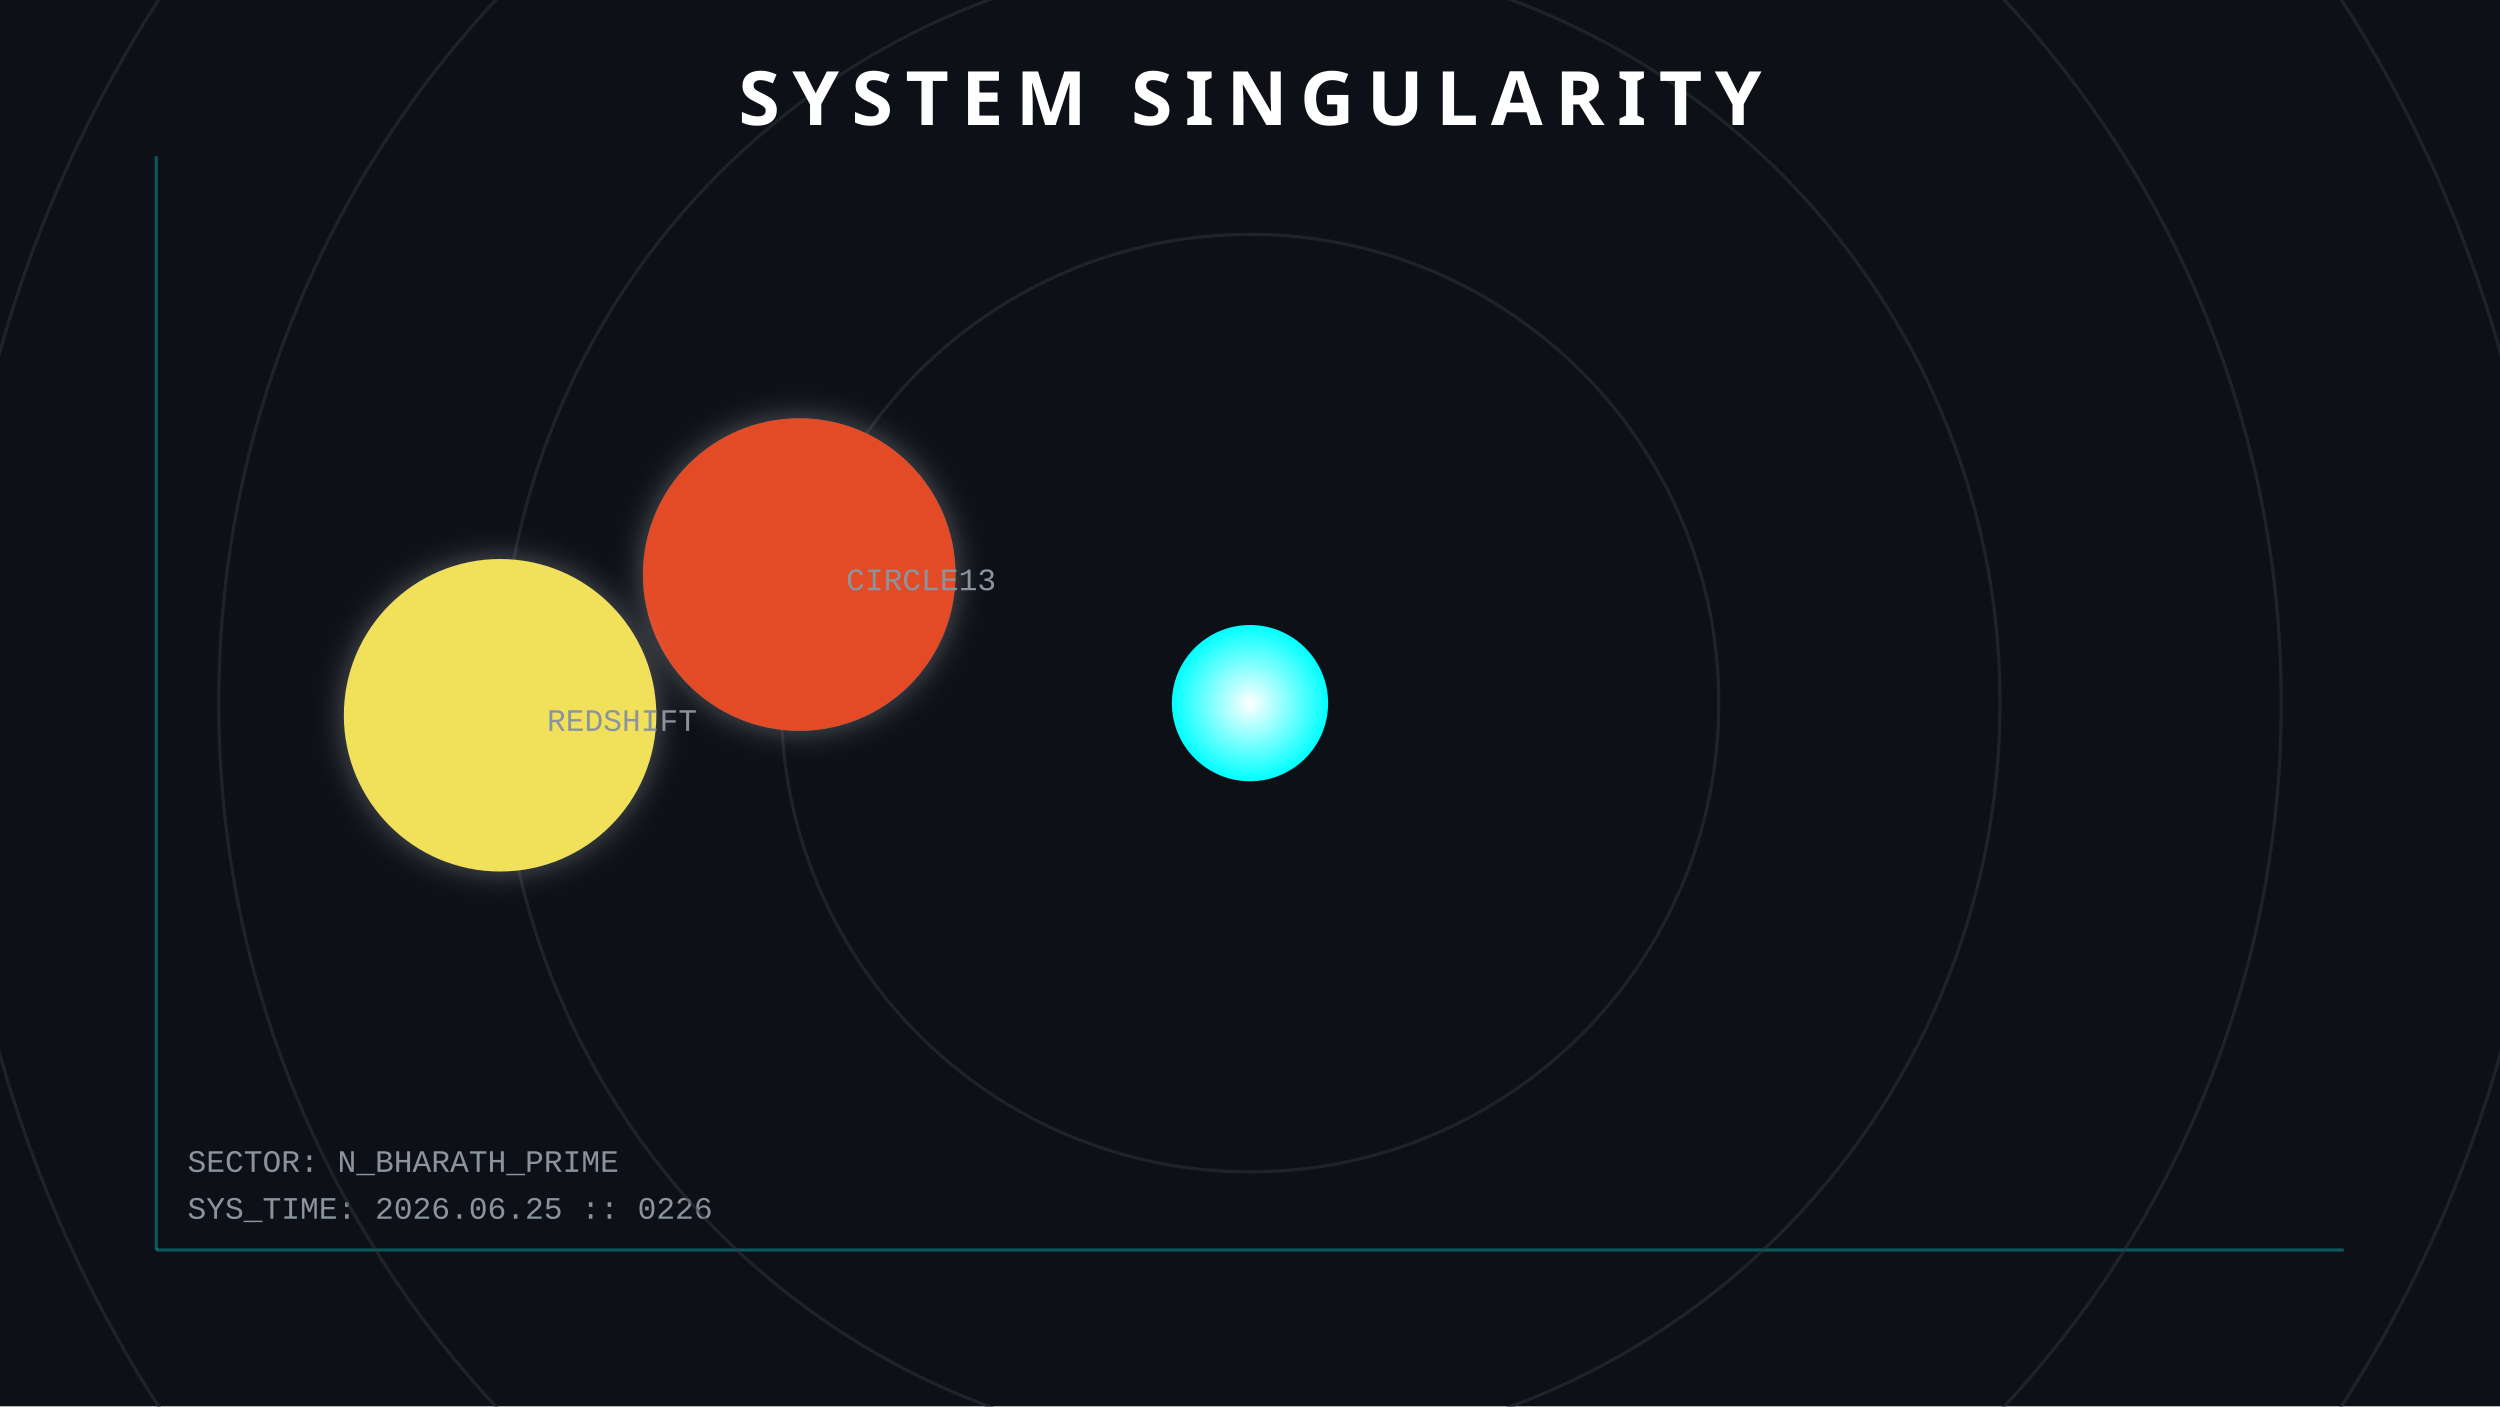
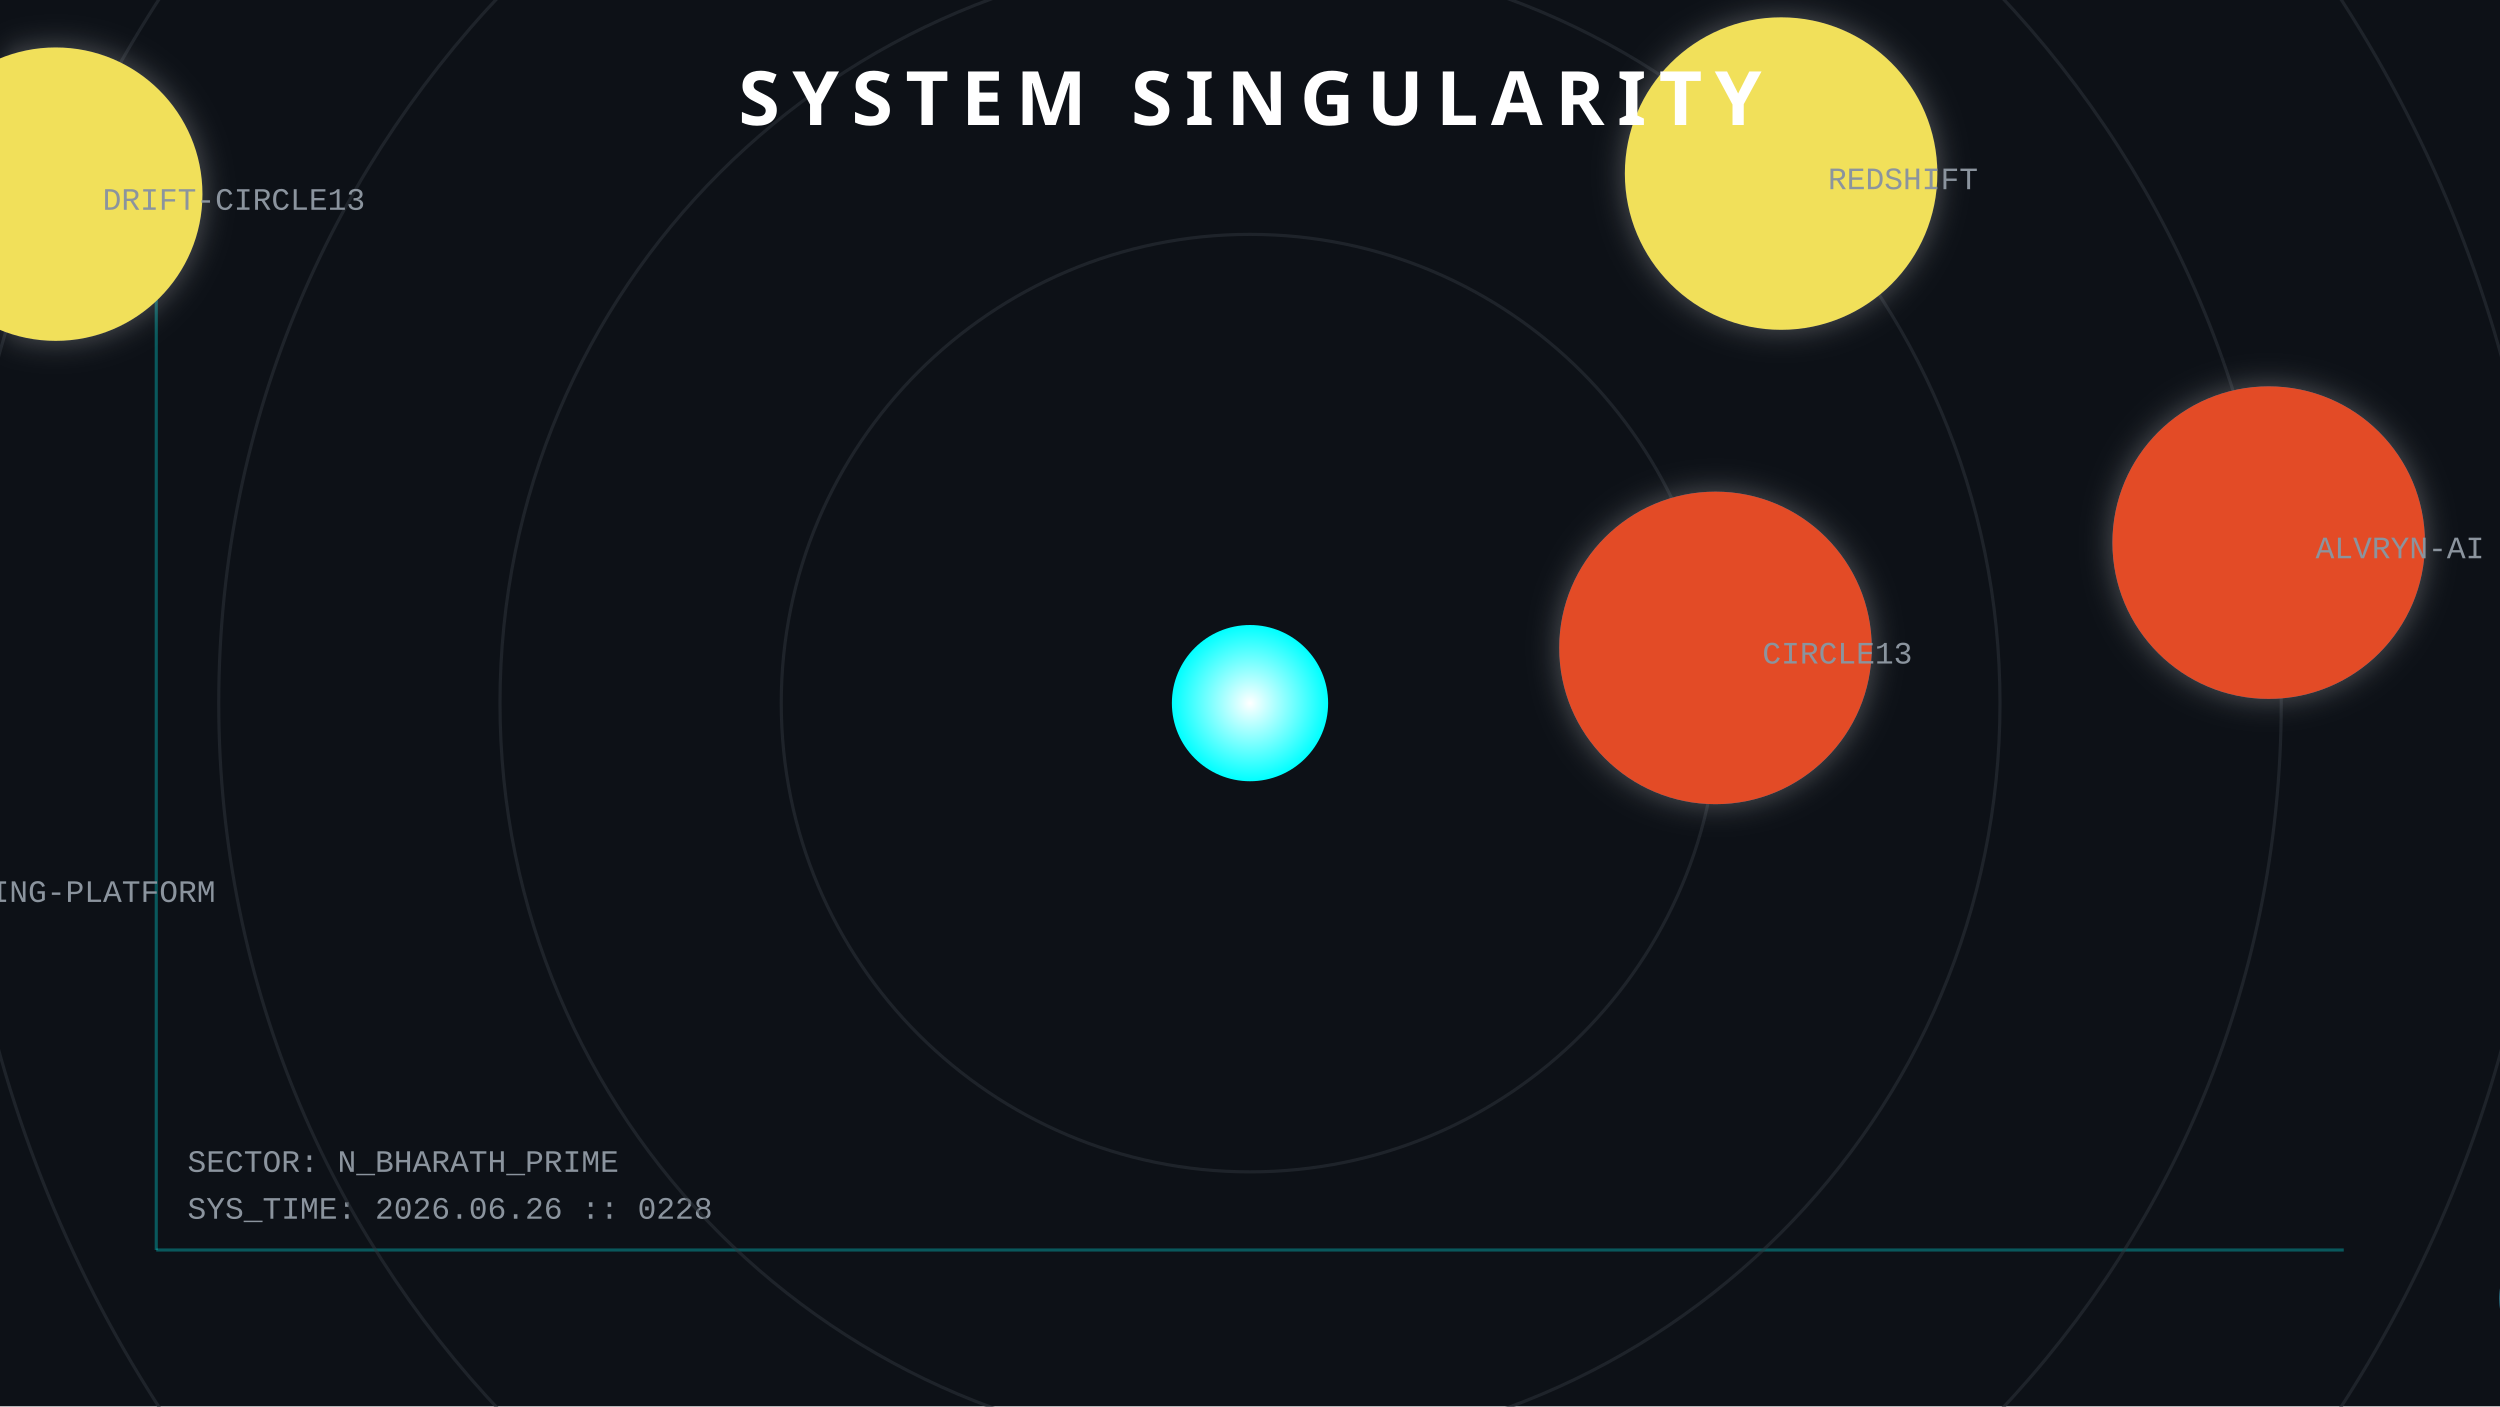
<svg xmlns="http://www.w3.org/2000/svg" width="800" height="450">
  <style>
        .orbit { fill: none; stroke: #30363d; stroke-width: 1; opacity: 0.5; }
        .planet { filter: drop-shadow(0 0 5px rgba(255,255,255,0.3)); }
        .text { font-family: 'Courier New', monospace; fill: #8b949e; font-size: 10px; }
        .title { font-family: sans-serif; fill: white; font-weight: bold; font-size: 24px; letter-spacing: 4px; }
        .hud-line { stroke: #00ffff; stroke-width: 1; opacity: 0.3; }
        
        /* ANIMATIONS */
        @keyframes pulse { 0% { r: 25; opacity: 0.8; } 50% { r: 30; opacity: 0.4; } 100% { r: 25; opacity: 0.8; } }
        .sun { animation: pulse 4s infinite; }
    </style>
  <rect width="100%" height="100%" fill="#0d1117" />
  <line x1="50" y1="50" x2="50" y2="400" class="hud-line" />
  <line x1="50" y1="400" x2="750" y2="400" class="hud-line" />
-   <text x="60" y="390" class="text">SYS_TIME: 2026.06.25 :: 0226</text>
+   <text x="60" y="390" class="text">SYS_TIME: 2026.06.26 :: 0228</text>
  <text x="60" y="375" class="text">SECTOR: N_BHARATH_PRIME</text>
  <circle cx="400" cy="225" r="25" fill="url(#grad1)" class="sun" />
  <defs>
    <radialGradient id="grad1" cx="50%" cy="50%" r="50%" fx="50%" fy="50%">
      <stop offset="0%" style="stop-color:white;stop-opacity:1" />
      <stop offset="100%" style="stop-color:#00ffff;stop-opacity:1" />
    </radialGradient>
  </defs>
  <circle cx="400" cy="225" r="150.0" class="orbit" />
-   <circle cx="255.751" cy="183.862" r="50" fill="#e34c26" class="planet" />
-   <text x="270.751" y="188.862" class="text" fill="white">CIRCLE13</text>
+   <circle cx="548.956" cy="207.332" r="50" fill="#e34c26" class="planet" />
+   <text x="563.956" y="212.332" class="text" fill="white">CIRCLE13</text>
  <circle cx="400" cy="225" r="240.0" class="orbit" />
-   <circle cx="160.031" cy="228.884" r="50" fill="#f1e05a" class="planet" />
-   <text x="175.031" y="233.884" class="text" fill="white">REDSHIFT</text>
+   <circle cx="569.955" cy="55.544" r="50" fill="#f1e05a" class="planet" />
+   <text x="584.955" y="60.544" class="text" fill="white">REDSHIFT</text>
  <circle cx="400" cy="225" r="330.0" class="orbit" />
-   <circle cx="555.327" cy="516.159" r="50" fill="#e34c26" class="planet" />
-   <text x="570.327" y="521.159" class="text" fill="white">ALVRYN-AI</text>
+   <circle cx="725.979" cy="173.641" r="50" fill="#e34c26" class="planet" />
+   <text x="740.979" y="178.641" class="text" fill="white">ALVRYN-AI</text>
  <circle cx="400" cy="225" r="415.422" class="orbit" />
-   <circle cx="253.713" cy="613.813" r="46.948" fill="#f1e05a" class="planet" />
-   <text x="268.713" y="618.813" class="text" fill="white">DRIFT-CIRCLE13</text>
+   <circle cx="17.836" cy="62.131" r="46.948" fill="#f1e05a" class="planet" />
+   <text x="32.836" y="67.131" class="text" fill="white">DRIFT-CIRCLE13</text>
  <circle cx="400" cy="225" r="461.81" class="orbit" />
-   <circle cx="745.809" cy="-81.079" r="20.925" fill="#2b7489" class="planet" />
-   <text x="760.809" y="-76.079" class="text" fill="white">DSATM-EXAM-SYSTEM-</text>
-   <circle cx="400" cy="225" r="504.974" class="orbit" />
-   <circle cx="47.702" cy="-136.78" r="18.776" fill="#8b949e" class="planet" />
-   <text x="62.702" y="-131.78" class="text" fill="white">NBHARATH1306</text>
-   <circle cx="400" cy="225" r="547.206" class="orbit" />
-   <circle cx="364.85" cy="-321.076" r="18.155" fill="#e34c26" class="planet" />
-   <text x="379.85" y="-316.076" class="text" fill="white">WEBSITE-EQUDATOR-TRADING-PLATFORM</text>
-   <circle cx="400" cy="225" r="578.038" class="orbit" />
-   <circle cx="346.587" cy="800.565" r="10.555" fill="#8b949e" class="planet" />
-   <text x="361.587" y="805.565" class="text" fill="white">FLASK</text>
-   <circle cx="400" cy="225" r="608.312" class="orbit" />
-   <circle cx="666.599" cy="-321.78" r="10.182" fill="#8b949e" class="planet" />
-   <text x="681.599" y="-316.78" class="text" fill="white">HCF-INTERNSHIP</text>
-   <circle cx="400" cy="225" r="637.181" class="orbit" />
-   <circle cx="194.708" cy="828.203" r="9.246" fill="#8b949e" class="planet" />
+   <circle cx="820.664" cy="415.552" r="20.925" fill="#2b7489" class="planet" />
+   <text x="835.664" y="420.552" class="text" fill="white">DSATM-EXAM-SYSTEM-</text>
+   <circle cx="400" cy="225" r="504.975" class="orbit" />
+   <circle cx="462.198" cy="-276.13" r="18.777" fill="#8b949e" class="planet" />
+   <text x="477.198" y="-271.13" class="text" fill="white">NBHARATH1306</text>
+   <circle cx="400" cy="225" r="547.207" class="orbit" />
+   <circle cx="-144.058" cy="283.628" r="18.155" fill="#e34c26" class="planet" />
+   <text x="-129.058" y="288.628" class="text" fill="white">WEBSITE-EQUDATOR-TRADING-PLATFORM</text>
+   <circle cx="400" cy="225" r="578.04" class="orbit" />
+   <circle cx="-157.001" cy="379.531" r="10.555" fill="#8b949e" class="planet" />
+   <text x="-142.001" y="384.531" class="text" fill="white">FLASK</text>
+   <circle cx="400" cy="225" r="608.313" class="orbit" />
+   <circle cx="66.596" cy="733.809" r="10.182" fill="#8b949e" class="planet" />
+   <text x="81.596" y="738.809" class="text" fill="white">HCF-INTERNSHIP</text>
+   <circle cx="400" cy="225" r="637.182" class="orbit" />
+   <circle cx="-233.574" cy="292.712" r="9.246" fill="#8b949e" class="planet" />
  <text x="400" y="40" text-anchor="middle" class="title">SYSTEM SINGULARITY</text>
</svg>
